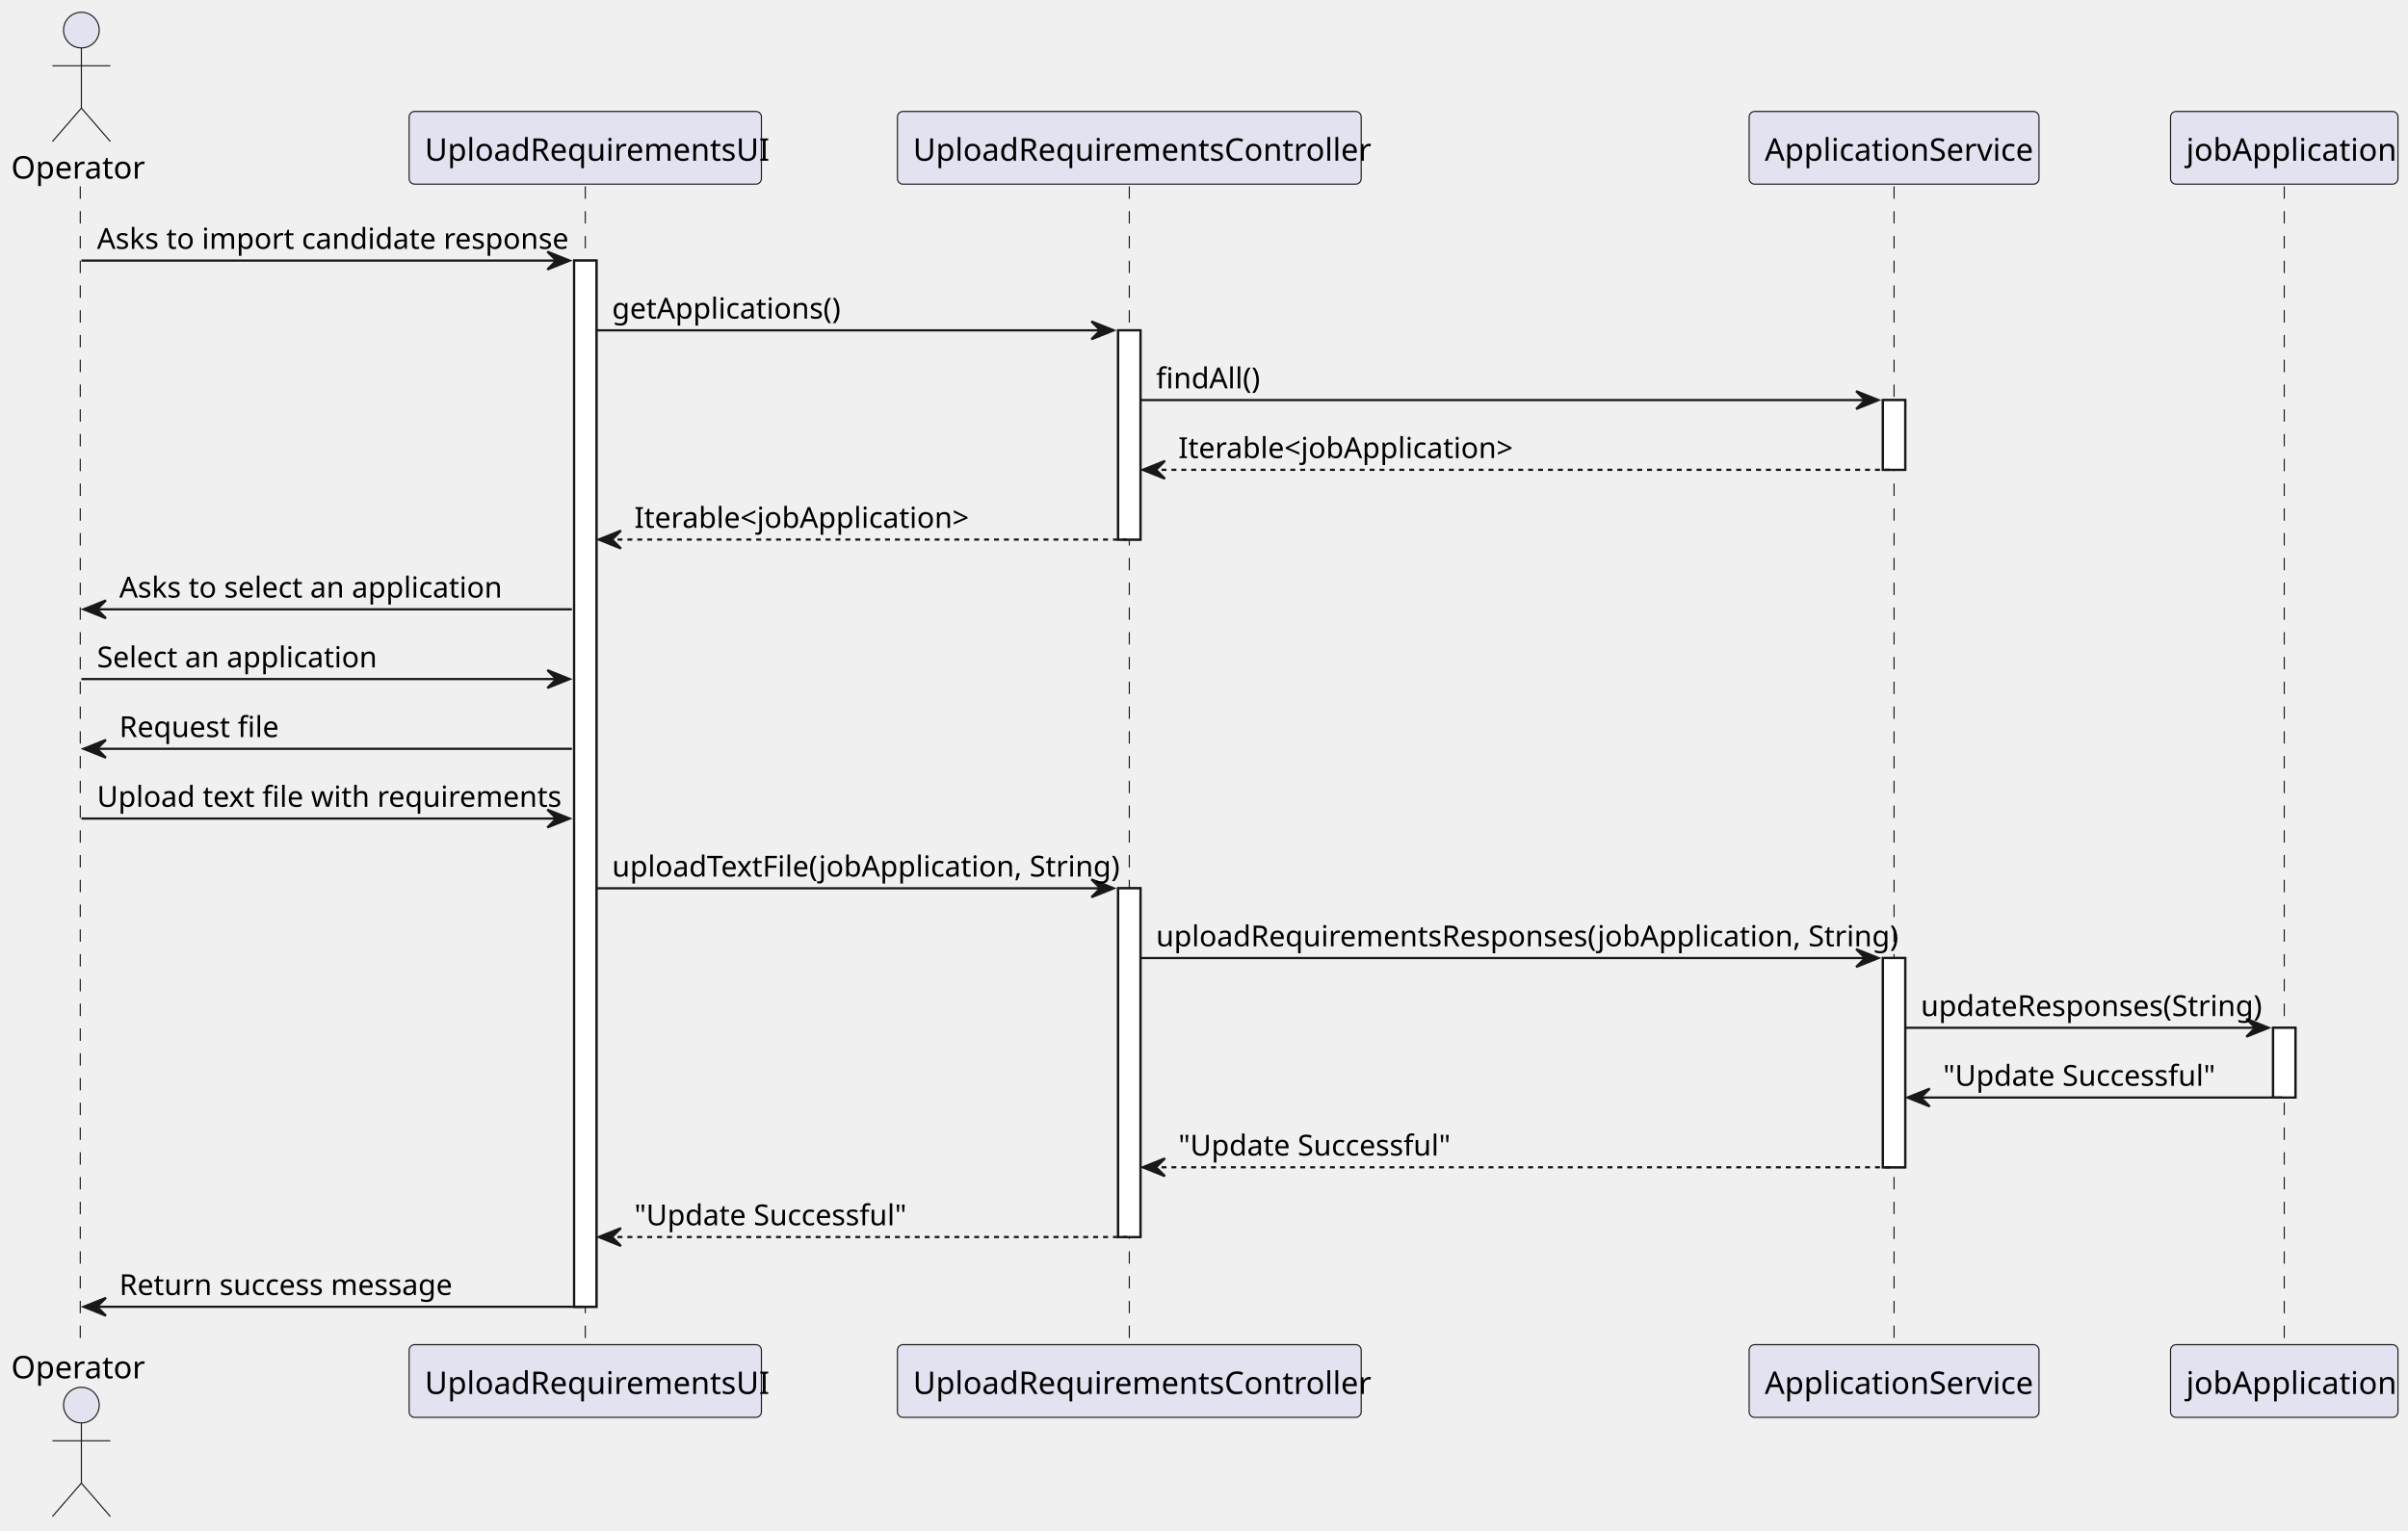
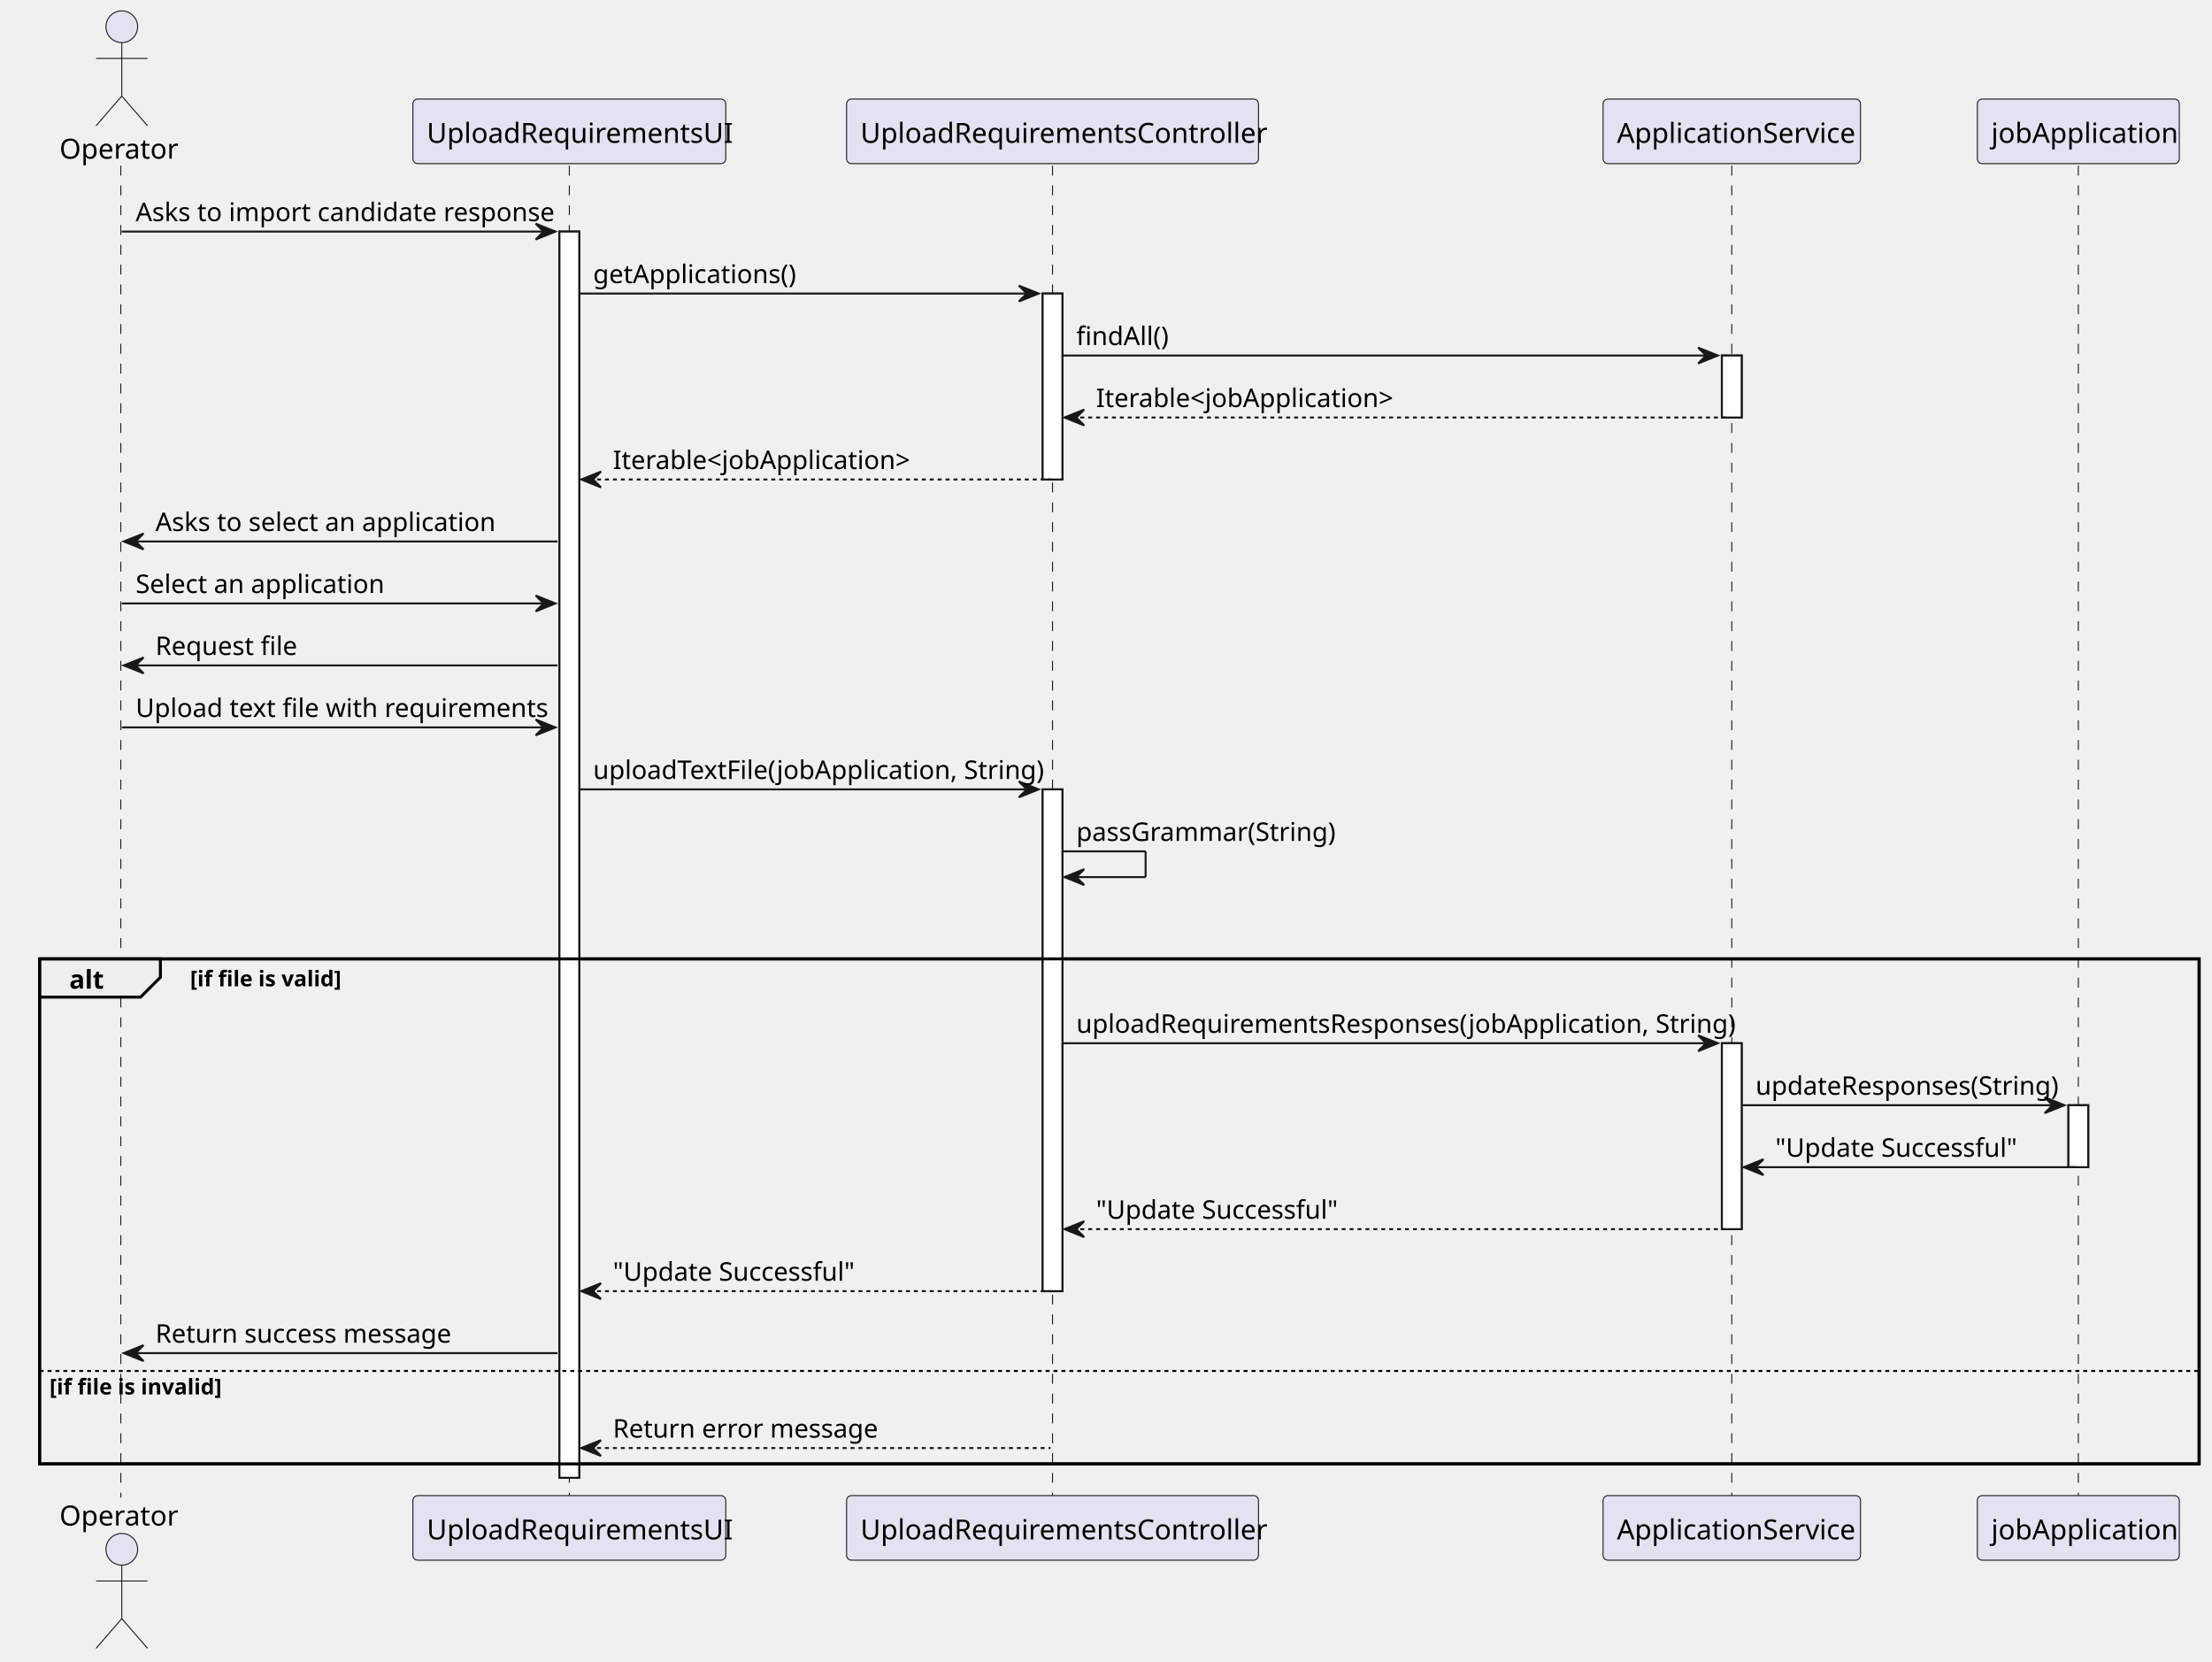
- <svg xmlns="http://www.w3.org/2000/svg" contentStyleType="text/css" height="618.3px" preserveAspectRatio="none" style="width:972px;height:618px;background:#FFFFFF;" version="1.1" viewBox="0 0 972 618" width="972.9px" zoomAndPan="magnify">
+ <svg xmlns="http://www.w3.org/2000/svg" contentStyleType="text/css" height="839px" preserveAspectRatio="none" style="width:1117px;height:839px;background:#FFFFFF;" version="1.1" viewBox="0 0 1117 839" width="1117px" zoomAndPan="magnify">
  <defs />
  <g>
-     <rect fill="#FFFFFF" height="422.429" style="stroke:#181818;stroke-width:0.9;" width="9" x="231.75" y="105.221" />
-     <rect fill="#FFFFFF" height="84.486" style="stroke:#181818;stroke-width:0.9;" width="9" x="451.35" y="133.383" />
-     <rect fill="#FFFFFF" height="140.81" style="stroke:#181818;stroke-width:0.9;" width="9" x="451.35" y="358.678" />
-     <rect fill="#FFFFFF" height="28.162" style="stroke:#181818;stroke-width:0.9;" width="9" x="760.05" y="161.545" />
-     <rect fill="#FFFFFF" height="84.486" style="stroke:#181818;stroke-width:0.9;" width="9" x="760.05" y="386.84" />
-     <rect fill="#FFFFFF" height="28.162" style="stroke:#181818;stroke-width:0.9;" width="9" x="917.55" y="415.002" />
-     <line style="stroke:#181818;stroke-width:0.45;stroke-dasharray:5.0,5.0;" x1="32.4" x2="32.4" y1="75.259" y2="543.85" />
-     <line style="stroke:#181818;stroke-width:0.45;stroke-dasharray:5.0,5.0;" x1="236.25" x2="236.25" y1="75.259" y2="543.85" />
-     <line style="stroke:#181818;stroke-width:0.45;stroke-dasharray:5.0,5.0;" x1="455.85" x2="455.85" y1="75.259" y2="543.85" />
-     <line style="stroke:#181818;stroke-width:0.45;stroke-dasharray:5.0,5.0;" x1="764.55" x2="764.55" y1="75.259" y2="543.85" />
-     <line style="stroke:#181818;stroke-width:0.45;stroke-dasharray:5.0,5.0;" x1="922.05" x2="922.05" y1="75.259" y2="543.85" />
-     <text fill="#000000" font-family="sans-serif" font-size="12.6" lengthAdjust="spacing" textLength="51.3" x="4.5" y="72.097">Operator</text>
-     <ellipse cx="32.85" cy="12.15" fill="#E2E2F0" rx="7.2" ry="7.2" style="stroke:#181818;stroke-width:0.45;" />
-     <path d="M32.85,19.35 L32.85,43.65 M21.15,26.55 L44.55,26.55 M32.85,43.65 L21.15,57.15 M32.85,43.65 L44.55,57.15 " fill="none" style="stroke:#181818;stroke-width:0.45;" />
-     <text fill="#000000" font-family="sans-serif" font-size="12.6" lengthAdjust="spacing" textLength="51.3" x="4.5" y="556.546">Operator</text>
-     <ellipse cx="32.85" cy="567.359" fill="#E2E2F0" rx="7.2" ry="7.2" style="stroke:#181818;stroke-width:0.45;" />
-     <path d="M32.85,574.559 L32.85,598.859 M21.15,581.759 L44.55,581.759 M32.85,598.859 L21.15,612.359 M32.85,598.859 L44.55,612.359 " fill="none" style="stroke:#181818;stroke-width:0.45;" />
-     <rect fill="#E2E2F0" height="29.359" rx="2.25" ry="2.25" style="stroke:#181818;stroke-width:0.45;" width="142.2" x="165.15" y="45" />
-     <text fill="#000000" font-family="sans-serif" font-size="12.6" lengthAdjust="spacing" textLength="129.6" x="171.45" y="64.897">UploadRequirementsUI</text>
-     <rect fill="#E2E2F0" height="29.359" rx="2.25" ry="2.25" style="stroke:#181818;stroke-width:0.45;" width="142.2" x="165.15" y="542.95" />
-     <text fill="#000000" font-family="sans-serif" font-size="12.6" lengthAdjust="spacing" textLength="129.6" x="171.45" y="562.846">UploadRequirementsUI</text>
-     <rect fill="#E2E2F0" height="29.359" rx="2.25" ry="2.25" style="stroke:#181818;stroke-width:0.45;" width="187.2" x="362.25" y="45" />
-     <text fill="#000000" font-family="sans-serif" font-size="12.6" lengthAdjust="spacing" textLength="174.6" x="368.55" y="64.897">UploadRequirementsController</text>
-     <rect fill="#E2E2F0" height="29.359" rx="2.25" ry="2.25" style="stroke:#181818;stroke-width:0.45;" width="187.2" x="362.25" y="542.95" />
-     <text fill="#000000" font-family="sans-serif" font-size="12.6" lengthAdjust="spacing" textLength="174.6" x="368.55" y="562.846">UploadRequirementsController</text>
-     <rect fill="#E2E2F0" height="29.359" rx="2.25" ry="2.25" style="stroke:#181818;stroke-width:0.45;" width="117" x="706.05" y="45" />
-     <text fill="#000000" font-family="sans-serif" font-size="12.6" lengthAdjust="spacing" textLength="104.4" x="712.35" y="64.897">ApplicationService</text>
-     <rect fill="#E2E2F0" height="29.359" rx="2.25" ry="2.25" style="stroke:#181818;stroke-width:0.45;" width="117" x="706.05" y="542.95" />
-     <text fill="#000000" font-family="sans-serif" font-size="12.6" lengthAdjust="spacing" textLength="104.4" x="712.35" y="562.846">ApplicationService</text>
-     <rect fill="#E2E2F0" height="29.359" rx="2.25" ry="2.25" style="stroke:#181818;stroke-width:0.45;" width="91.8" x="876.15" y="45" />
-     <text fill="#000000" font-family="sans-serif" font-size="12.6" lengthAdjust="spacing" textLength="79.2" x="882.45" y="64.897">jobApplication</text>
-     <rect fill="#E2E2F0" height="29.359" rx="2.25" ry="2.25" style="stroke:#181818;stroke-width:0.45;" width="91.8" x="876.15" y="542.95" />
-     <text fill="#000000" font-family="sans-serif" font-size="12.6" lengthAdjust="spacing" textLength="79.2" x="882.45" y="562.846">jobApplication</text>
-     <rect fill="#FFFFFF" height="422.429" style="stroke:#181818;stroke-width:0.9;" width="9" x="231.75" y="105.221" />
-     <rect fill="#FFFFFF" height="84.486" style="stroke:#181818;stroke-width:0.9;" width="9" x="451.35" y="133.383" />
-     <rect fill="#FFFFFF" height="140.81" style="stroke:#181818;stroke-width:0.9;" width="9" x="451.35" y="358.678" />
-     <rect fill="#FFFFFF" height="28.162" style="stroke:#181818;stroke-width:0.9;" width="9" x="760.05" y="161.545" />
-     <rect fill="#FFFFFF" height="84.486" style="stroke:#181818;stroke-width:0.9;" width="9" x="760.05" y="386.84" />
-     <rect fill="#FFFFFF" height="28.162" style="stroke:#181818;stroke-width:0.9;" width="9" x="917.55" y="415.002" />
-     <polygon fill="#181818" points="220.95,101.621,229.95,105.221,220.95,108.821,224.55,105.221" style="stroke:#181818;stroke-width:0.9;" />
-     <line style="stroke:#181818;stroke-width:0.9;" x1="32.85" x2="226.35" y1="105.221" y2="105.221" />
-     <text fill="#000000" font-family="sans-serif" font-size="11.7" lengthAdjust="spacing" textLength="181.8" x="39.15" y="100.484">Asks to import candidate response</text>
-     <polygon fill="#181818" points="440.55,129.783,449.55,133.383,440.55,136.983,444.15,133.383" style="stroke:#181818;stroke-width:0.9;" />
-     <line style="stroke:#181818;stroke-width:0.9;" x1="240.75" x2="445.95" y1="133.383" y2="133.383" />
-     <text fill="#000000" font-family="sans-serif" font-size="11.7" lengthAdjust="spacing" textLength="87.3" x="247.05" y="128.646">getApplications()</text>
-     <polygon fill="#181818" points="749.25,157.945,758.25,161.545,749.25,165.145,752.85,161.545" style="stroke:#181818;stroke-width:0.9;" />
-     <line style="stroke:#181818;stroke-width:0.9;" x1="460.35" x2="754.65" y1="161.545" y2="161.545" />
-     <text fill="#000000" font-family="sans-serif" font-size="11.7" lengthAdjust="spacing" textLength="38.7" x="466.65" y="156.808">findAll()</text>
-     <polygon fill="#181818" points="470.25,186.107,461.25,189.707,470.25,193.307,466.65,189.707" style="stroke:#181818;stroke-width:0.9;" />
-     <line style="stroke:#181818;stroke-width:0.9;stroke-dasharray:2.0,2.0;" x1="464.85" x2="763.65" y1="189.707" y2="189.707" />
-     <text fill="#000000" font-family="sans-serif" font-size="11.7" lengthAdjust="spacing" textLength="125.1" x="475.65" y="184.97">Iterable&lt;jobApplication&gt;</text>
-     <polygon fill="#181818" points="250.65,214.269,241.65,217.869,250.65,221.469,247.05,217.869" style="stroke:#181818;stroke-width:0.9;" />
-     <line style="stroke:#181818;stroke-width:0.9;stroke-dasharray:2.0,2.0;" x1="245.25" x2="454.95" y1="217.869" y2="217.869" />
-     <text fill="#000000" font-family="sans-serif" font-size="11.7" lengthAdjust="spacing" textLength="125.1" x="256.05" y="213.132">Iterable&lt;jobApplication&gt;</text>
-     <polygon fill="#181818" points="42.75,242.43,33.75,246.03,42.75,249.631,39.15,246.03" style="stroke:#181818;stroke-width:0.9;" />
-     <line style="stroke:#181818;stroke-width:0.9;" x1="37.35" x2="230.85" y1="246.03" y2="246.03" />
-     <text fill="#000000" font-family="sans-serif" font-size="11.7" lengthAdjust="spacing" textLength="151.2" x="48.15" y="241.294">Asks to select an application</text>
-     <polygon fill="#181818" points="220.95,270.592,229.95,274.192,220.95,277.792,224.55,274.192" style="stroke:#181818;stroke-width:0.9;" />
-     <line style="stroke:#181818;stroke-width:0.9;" x1="32.85" x2="226.35" y1="274.192" y2="274.192" />
-     <text fill="#000000" font-family="sans-serif" font-size="11.7" lengthAdjust="spacing" textLength="108.9" x="39.15" y="269.456">Select an application</text>
-     <polygon fill="#181818" points="42.75,298.754,33.75,302.354,42.75,305.954,39.15,302.354" style="stroke:#181818;stroke-width:0.9;" />
-     <line style="stroke:#181818;stroke-width:0.9;" x1="37.35" x2="230.85" y1="302.354" y2="302.354" />
-     <text fill="#000000" font-family="sans-serif" font-size="11.7" lengthAdjust="spacing" textLength="61.2" x="48.15" y="297.618">Request file</text>
-     <polygon fill="#181818" points="220.95,326.916,229.95,330.516,220.95,334.116,224.55,330.516" style="stroke:#181818;stroke-width:0.9;" />
-     <line style="stroke:#181818;stroke-width:0.9;" x1="32.85" x2="226.35" y1="330.516" y2="330.516" />
-     <text fill="#000000" font-family="sans-serif" font-size="11.7" lengthAdjust="spacing" textLength="172.8" x="39.15" y="325.78">Upload text file with requirements</text>
-     <polygon fill="#181818" points="440.55,355.078,449.55,358.678,440.55,362.278,444.15,358.678" style="stroke:#181818;stroke-width:0.9;" />
-     <line style="stroke:#181818;stroke-width:0.9;" x1="240.75" x2="445.95" y1="358.678" y2="358.678" />
-     <text fill="#000000" font-family="sans-serif" font-size="11.7" lengthAdjust="spacing" textLength="193.5" x="247.05" y="353.942">uploadTextFile(jobApplication, String)</text>
-     <polygon fill="#181818" points="749.25,383.24,758.25,386.84,749.25,390.44,752.85,386.84" style="stroke:#181818;stroke-width:0.9;" />
-     <line style="stroke:#181818;stroke-width:0.9;" x1="460.35" x2="754.65" y1="386.84" y2="386.84" />
-     <text fill="#000000" font-family="sans-serif" font-size="11.7" lengthAdjust="spacing" textLength="282.6" x="466.65" y="382.104">uploadRequirementsResponses(jobApplication, String)</text>
-     <polygon fill="#181818" points="906.75,411.402,915.75,415.002,906.75,418.602,910.35,415.002" style="stroke:#181818;stroke-width:0.9;" />
-     <line style="stroke:#181818;stroke-width:0.9;" x1="769.05" x2="912.15" y1="415.002" y2="415.002" />
-     <text fill="#000000" font-family="sans-serif" font-size="11.7" lengthAdjust="spacing" textLength="131.4" x="775.35" y="410.265">updateResponses(String)</text>
-     <polygon fill="#181818" points="778.95,439.564,769.95,443.164,778.95,446.764,775.35,443.164" style="stroke:#181818;stroke-width:0.9;" />
-     <line style="stroke:#181818;stroke-width:0.9;" x1="773.55" x2="921.15" y1="443.164" y2="443.164" />
-     <text fill="#000000" font-family="sans-serif" font-size="11.7" lengthAdjust="spacing" textLength="107.1" x="784.35" y="438.427">"Update Successful"</text>
-     <polygon fill="#181818" points="470.25,467.726,461.25,471.326,470.25,474.926,466.65,471.326" style="stroke:#181818;stroke-width:0.9;" />
-     <line style="stroke:#181818;stroke-width:0.9;stroke-dasharray:2.0,2.0;" x1="464.85" x2="763.65" y1="471.326" y2="471.326" />
-     <text fill="#000000" font-family="sans-serif" font-size="11.7" lengthAdjust="spacing" textLength="107.1" x="475.65" y="466.589">"Update Successful"</text>
-     <polygon fill="#181818" points="250.65,495.888,241.65,499.488,250.65,503.088,247.05,499.488" style="stroke:#181818;stroke-width:0.9;" />
-     <line style="stroke:#181818;stroke-width:0.9;stroke-dasharray:2.0,2.0;" x1="245.25" x2="454.95" y1="499.488" y2="499.488" />
-     <text fill="#000000" font-family="sans-serif" font-size="11.7" lengthAdjust="spacing" textLength="107.1" x="256.05" y="494.751">"Update Successful"</text>
-     <polygon fill="#181818" points="42.75,524.05,33.75,527.65,42.75,531.25,39.15,527.65" style="stroke:#181818;stroke-width:0.9;" />
-     <line style="stroke:#181818;stroke-width:0.9;" x1="37.35" x2="235.35" y1="527.65" y2="527.65" />
-     <text fill="#000000" font-family="sans-serif" font-size="11.7" lengthAdjust="spacing" textLength="133.2" x="48.15" y="522.913">Return success message</text>
+     <rect fill="#FFFFFF" height="629.16" style="stroke:#181818;stroke-width:1.0;" width="10" x="282.5" y="116.912" />
+     <rect fill="#FFFFFF" height="93.873" style="stroke:#181818;stroke-width:1.0;" width="10" x="526.5" y="148.203" />
+     <rect fill="#FFFFFF" height="253.328" style="stroke:#181818;stroke-width:1.0;" width="10" x="526.5" y="398.531" />
+     <rect fill="#FFFFFF" height="31.291" style="stroke:#181818;stroke-width:1.0;" width="10" x="869.5" y="179.494" />
+     <rect fill="#FFFFFF" height="93.873" style="stroke:#181818;stroke-width:1.0;" width="10" x="869.5" y="526.695" />
+     <rect fill="#FFFFFF" height="31.291" style="stroke:#181818;stroke-width:1.0;" width="10" x="1044.5" y="557.986" />
+     <rect fill="none" height="254.959" style="stroke:#000000;stroke-width:1.5;" width="1090.5" x="20" y="484.113" />
+     <line style="stroke:#181818;stroke-width:0.5;stroke-dasharray:5.0,5.0;" x1="61" x2="61" y1="83.621" y2="756.072" />
+     <line style="stroke:#181818;stroke-width:0.5;stroke-dasharray:5.0,5.0;" x1="287.5" x2="287.5" y1="83.621" y2="756.072" />
+     <line style="stroke:#181818;stroke-width:0.5;stroke-dasharray:5.0,5.0;" x1="531.5" x2="531.5" y1="83.621" y2="756.072" />
+     <line style="stroke:#181818;stroke-width:0.5;stroke-dasharray:5.0,5.0;" x1="874.5" x2="874.5" y1="83.621" y2="756.072" />
+     <line style="stroke:#181818;stroke-width:0.5;stroke-dasharray:5.0,5.0;" x1="1049.5" x2="1049.5" y1="83.621" y2="756.072" />
+     <text fill="#000000" font-family="sans-serif" font-size="14" lengthAdjust="spacing" textLength="57" x="30" y="80.107">Operator</text>
+     <ellipse cx="61.5" cy="13.5" fill="#E2E2F0" rx="8" ry="8" style="stroke:#181818;stroke-width:0.5;" />
+     <path d="M61.5,21.5 L61.5,48.5 M48.5,29.5 L74.5,29.5 M61.5,48.5 L48.5,63.5 M61.5,48.5 L74.5,63.5 " fill="none" style="stroke:#181818;stroke-width:0.5;" />
+     <text fill="#000000" font-family="sans-serif" font-size="14" lengthAdjust="spacing" textLength="57" x="30" y="770.18">Operator</text>
+     <ellipse cx="61.5" cy="782.193" fill="#E2E2F0" rx="8" ry="8" style="stroke:#181818;stroke-width:0.5;" />
+     <path d="M61.5,790.193 L61.5,817.193 M48.5,798.193 L74.5,798.193 M61.5,817.193 L48.5,832.193 M61.5,817.193 L74.5,832.193 " fill="none" style="stroke:#181818;stroke-width:0.5;" />
+     <rect fill="#E2E2F0" height="32.621" rx="2.5" ry="2.5" style="stroke:#181818;stroke-width:0.5;" width="158" x="208.5" y="50" />
+     <text fill="#000000" font-family="sans-serif" font-size="14" lengthAdjust="spacing" textLength="144" x="215.5" y="72.107">UploadRequirementsUI</text>
+     <rect fill="#E2E2F0" height="32.621" rx="2.5" ry="2.5" style="stroke:#181818;stroke-width:0.5;" width="158" x="208.5" y="755.072" />
+     <text fill="#000000" font-family="sans-serif" font-size="14" lengthAdjust="spacing" textLength="144" x="215.5" y="777.18">UploadRequirementsUI</text>
+     <rect fill="#E2E2F0" height="32.621" rx="2.5" ry="2.5" style="stroke:#181818;stroke-width:0.5;" width="208" x="427.5" y="50" />
+     <text fill="#000000" font-family="sans-serif" font-size="14" lengthAdjust="spacing" textLength="194" x="434.5" y="72.107">UploadRequirementsController</text>
+     <rect fill="#E2E2F0" height="32.621" rx="2.5" ry="2.5" style="stroke:#181818;stroke-width:0.5;" width="208" x="427.5" y="755.072" />
+     <text fill="#000000" font-family="sans-serif" font-size="14" lengthAdjust="spacing" textLength="194" x="434.5" y="777.18">UploadRequirementsController</text>
+     <rect fill="#E2E2F0" height="32.621" rx="2.5" ry="2.5" style="stroke:#181818;stroke-width:0.5;" width="130" x="809.5" y="50" />
+     <text fill="#000000" font-family="sans-serif" font-size="14" lengthAdjust="spacing" textLength="116" x="816.5" y="72.107">ApplicationService</text>
+     <rect fill="#E2E2F0" height="32.621" rx="2.5" ry="2.5" style="stroke:#181818;stroke-width:0.5;" width="130" x="809.5" y="755.072" />
+     <text fill="#000000" font-family="sans-serif" font-size="14" lengthAdjust="spacing" textLength="116" x="816.5" y="777.18">ApplicationService</text>
+     <rect fill="#E2E2F0" height="32.621" rx="2.5" ry="2.5" style="stroke:#181818;stroke-width:0.5;" width="102" x="998.5" y="50" />
+     <text fill="#000000" font-family="sans-serif" font-size="14" lengthAdjust="spacing" textLength="88" x="1005.5" y="72.107">jobApplication</text>
+     <rect fill="#E2E2F0" height="32.621" rx="2.5" ry="2.5" style="stroke:#181818;stroke-width:0.5;" width="102" x="998.5" y="755.072" />
+     <text fill="#000000" font-family="sans-serif" font-size="14" lengthAdjust="spacing" textLength="88" x="1005.5" y="777.18">jobApplication</text>
+     <rect fill="#FFFFFF" height="629.16" style="stroke:#181818;stroke-width:1.0;" width="10" x="282.5" y="116.912" />
+     <rect fill="#FFFFFF" height="93.873" style="stroke:#181818;stroke-width:1.0;" width="10" x="526.5" y="148.203" />
+     <rect fill="#FFFFFF" height="253.328" style="stroke:#181818;stroke-width:1.0;" width="10" x="526.5" y="398.531" />
+     <rect fill="#FFFFFF" height="31.291" style="stroke:#181818;stroke-width:1.0;" width="10" x="869.5" y="179.494" />
+     <rect fill="#FFFFFF" height="93.873" style="stroke:#181818;stroke-width:1.0;" width="10" x="869.5" y="526.695" />
+     <rect fill="#FFFFFF" height="31.291" style="stroke:#181818;stroke-width:1.0;" width="10" x="1044.5" y="557.986" />
+     <polygon fill="#181818" points="270.5,112.912,280.5,116.912,270.5,120.912,274.5,116.912" style="stroke:#181818;stroke-width:1.0;" />
+     <line style="stroke:#181818;stroke-width:1.0;" x1="61.5" x2="276.5" y1="116.912" y2="116.912" />
+     <text fill="#000000" font-family="sans-serif" font-size="13" lengthAdjust="spacing" textLength="202" x="68.5" y="111.649">Asks to import candidate response</text>
+     <polygon fill="#181818" points="514.5,144.203,524.5,148.203,514.5,152.203,518.5,148.203" style="stroke:#181818;stroke-width:1.0;" />
+     <line style="stroke:#181818;stroke-width:1.0;" x1="292.5" x2="520.5" y1="148.203" y2="148.203" />
+     <text fill="#000000" font-family="sans-serif" font-size="13" lengthAdjust="spacing" textLength="97" x="299.5" y="142.94">getApplications()</text>
+     <polygon fill="#181818" points="857.5,175.494,867.5,179.494,857.5,183.494,861.5,179.494" style="stroke:#181818;stroke-width:1.0;" />
+     <line style="stroke:#181818;stroke-width:1.0;" x1="536.5" x2="863.5" y1="179.494" y2="179.494" />
+     <text fill="#000000" font-family="sans-serif" font-size="13" lengthAdjust="spacing" textLength="43" x="543.5" y="174.231">findAll()</text>
+     <polygon fill="#181818" points="547.5,206.785,537.5,210.785,547.5,214.785,543.5,210.785" style="stroke:#181818;stroke-width:1.0;" />
+     <line style="stroke:#181818;stroke-width:1.0;stroke-dasharray:2.0,2.0;" x1="541.5" x2="873.5" y1="210.785" y2="210.785" />
+     <text fill="#000000" font-family="sans-serif" font-size="13" lengthAdjust="spacing" textLength="139" x="553.5" y="205.523">Iterable&lt;jobApplication&gt;</text>
+     <polygon fill="#181818" points="303.5,238.076,293.5,242.076,303.5,246.076,299.5,242.076" style="stroke:#181818;stroke-width:1.0;" />
+     <line style="stroke:#181818;stroke-width:1.0;stroke-dasharray:2.0,2.0;" x1="297.5" x2="530.5" y1="242.076" y2="242.076" />
+     <text fill="#000000" font-family="sans-serif" font-size="13" lengthAdjust="spacing" textLength="139" x="309.5" y="236.814">Iterable&lt;jobApplication&gt;</text>
+     <polygon fill="#181818" points="72.5,269.367,62.5,273.367,72.5,277.367,68.5,273.367" style="stroke:#181818;stroke-width:1.0;" />
+     <line style="stroke:#181818;stroke-width:1.0;" x1="66.5" x2="281.5" y1="273.367" y2="273.367" />
+     <text fill="#000000" font-family="sans-serif" font-size="13" lengthAdjust="spacing" textLength="168" x="78.5" y="268.104">Asks to select an application</text>
+     <polygon fill="#181818" points="270.5,300.658,280.5,304.658,270.5,308.658,274.5,304.658" style="stroke:#181818;stroke-width:1.0;" />
+     <line style="stroke:#181818;stroke-width:1.0;" x1="61.5" x2="276.5" y1="304.658" y2="304.658" />
+     <text fill="#000000" font-family="sans-serif" font-size="13" lengthAdjust="spacing" textLength="121" x="68.5" y="299.396">Select an application</text>
+     <polygon fill="#181818" points="72.5,331.949,62.5,335.949,72.5,339.949,68.5,335.949" style="stroke:#181818;stroke-width:1.0;" />
+     <line style="stroke:#181818;stroke-width:1.0;" x1="66.5" x2="281.5" y1="335.949" y2="335.949" />
+     <text fill="#000000" font-family="sans-serif" font-size="13" lengthAdjust="spacing" textLength="68" x="78.5" y="330.687">Request file</text>
+     <polygon fill="#181818" points="270.5,363.24,280.5,367.24,270.5,371.24,274.5,367.24" style="stroke:#181818;stroke-width:1.0;" />
+     <line style="stroke:#181818;stroke-width:1.0;" x1="61.5" x2="276.5" y1="367.24" y2="367.24" />
+     <text fill="#000000" font-family="sans-serif" font-size="13" lengthAdjust="spacing" textLength="192" x="68.5" y="361.978">Upload text file with requirements</text>
+     <polygon fill="#181818" points="514.5,394.531,524.5,398.531,514.5,402.531,518.5,398.531" style="stroke:#181818;stroke-width:1.0;" />
+     <line style="stroke:#181818;stroke-width:1.0;" x1="292.5" x2="520.5" y1="398.531" y2="398.531" />
+     <text fill="#000000" font-family="sans-serif" font-size="13" lengthAdjust="spacing" textLength="215" x="299.5" y="393.269">uploadTextFile(jobApplication, String)</text>
+     <line style="stroke:#181818;stroke-width:1.0;" x1="536.5" x2="578.5" y1="429.822" y2="429.822" />
+     <line style="stroke:#181818;stroke-width:1.0;" x1="578.5" x2="578.5" y1="429.822" y2="442.822" />
+     <line style="stroke:#181818;stroke-width:1.0;" x1="537.5" x2="578.5" y1="442.822" y2="442.822" />
+     <polygon fill="#181818" points="547.5,438.822,537.5,442.822,547.5,446.822,543.5,442.822" style="stroke:#181818;stroke-width:1.0;" />
+     <text fill="#000000" font-family="sans-serif" font-size="13" lengthAdjust="spacing" textLength="124" x="543.5" y="424.56">passGrammar(String)</text>
+     <path d="M20,484.113 L81,484.113 L81,493.404 L71,503.404 L20,503.404 L20,484.113 " fill="#EEEEEE" style="stroke:#000000;stroke-width:1.5;" />
+     <rect fill="none" height="254.959" style="stroke:#000000;stroke-width:1.5;" width="1090.5" x="20" y="484.113" />
+     <text fill="#000000" font-family="sans-serif" font-size="13" font-weight="bold" lengthAdjust="spacing" textLength="16" x="35" y="499.142">alt</text>
+     <text fill="#000000" font-family="sans-serif" font-size="11" font-weight="bold" lengthAdjust="spacing" textLength="76" x="96" y="497.983">[if file is valid]</text>
+     <polygon fill="#181818" points="857.5,522.695,867.5,526.695,857.5,530.695,861.5,526.695" style="stroke:#181818;stroke-width:1.0;" />
+     <line style="stroke:#181818;stroke-width:1.0;" x1="536.5" x2="863.5" y1="526.695" y2="526.695" />
+     <text fill="#000000" font-family="sans-serif" font-size="13" lengthAdjust="spacing" textLength="314" x="543.5" y="521.433">uploadRequirementsResponses(jobApplication, String)</text>
+     <polygon fill="#181818" points="1032.5,553.986,1042.5,557.986,1032.5,561.986,1036.5,557.986" style="stroke:#181818;stroke-width:1.0;" />
+     <line style="stroke:#181818;stroke-width:1.0;" x1="879.5" x2="1038.5" y1="557.986" y2="557.986" />
+     <text fill="#000000" font-family="sans-serif" font-size="13" lengthAdjust="spacing" textLength="146" x="886.5" y="552.724">updateResponses(String)</text>
+     <polygon fill="#181818" points="890.5,585.277,880.5,589.277,890.5,593.277,886.5,589.277" style="stroke:#181818;stroke-width:1.0;" />
+     <line style="stroke:#181818;stroke-width:1.0;" x1="884.5" x2="1048.5" y1="589.277" y2="589.277" />
+     <text fill="#000000" font-family="sans-serif" font-size="13" lengthAdjust="spacing" textLength="119" x="896.5" y="584.015">"Update Successful"</text>
+     <polygon fill="#181818" points="547.5,616.568,537.5,620.568,547.5,624.568,543.5,620.568" style="stroke:#181818;stroke-width:1.0;" />
+     <line style="stroke:#181818;stroke-width:1.0;stroke-dasharray:2.0,2.0;" x1="541.5" x2="873.5" y1="620.568" y2="620.568" />
+     <text fill="#000000" font-family="sans-serif" font-size="13" lengthAdjust="spacing" textLength="119" x="553.5" y="615.306">"Update Successful"</text>
+     <polygon fill="#181818" points="303.5,647.859,293.5,651.859,303.5,655.859,299.5,651.859" style="stroke:#181818;stroke-width:1.0;" />
+     <line style="stroke:#181818;stroke-width:1.0;stroke-dasharray:2.0,2.0;" x1="297.5" x2="530.5" y1="651.859" y2="651.859" />
+     <text fill="#000000" font-family="sans-serif" font-size="13" lengthAdjust="spacing" textLength="119" x="309.5" y="646.597">"Update Successful"</text>
+     <polygon fill="#181818" points="72.5,679.15,62.5,683.15,72.5,687.15,68.5,683.15" style="stroke:#181818;stroke-width:1.0;" />
+     <line style="stroke:#181818;stroke-width:1.0;" x1="66.5" x2="281.5" y1="683.15" y2="683.15" />
+     <text fill="#000000" font-family="sans-serif" font-size="13" lengthAdjust="spacing" textLength="148" x="78.5" y="677.888">Return success message</text>
+     <line style="stroke:#000000;stroke-width:1.0;stroke-dasharray:2.0,2.0;" x1="20" x2="1110.5" y1="692.15" y2="692.15" />
+     <text fill="#000000" font-family="sans-serif" font-size="11" font-weight="bold" lengthAdjust="spacing" textLength="86" x="25" y="704.02">[if file is invalid]</text>
+     <polygon fill="#181818" points="303.5,727.072,293.5,731.072,303.5,735.072,299.5,731.072" style="stroke:#181818;stroke-width:1.0;" />
+     <line style="stroke:#181818;stroke-width:1.0;stroke-dasharray:2.0,2.0;" x1="297.5" x2="530.5" y1="731.072" y2="731.072" />
+     <text fill="#000000" font-family="sans-serif" font-size="13" lengthAdjust="spacing" textLength="125" x="309.5" y="725.81">Return error message</text>
  </g>
</svg>
